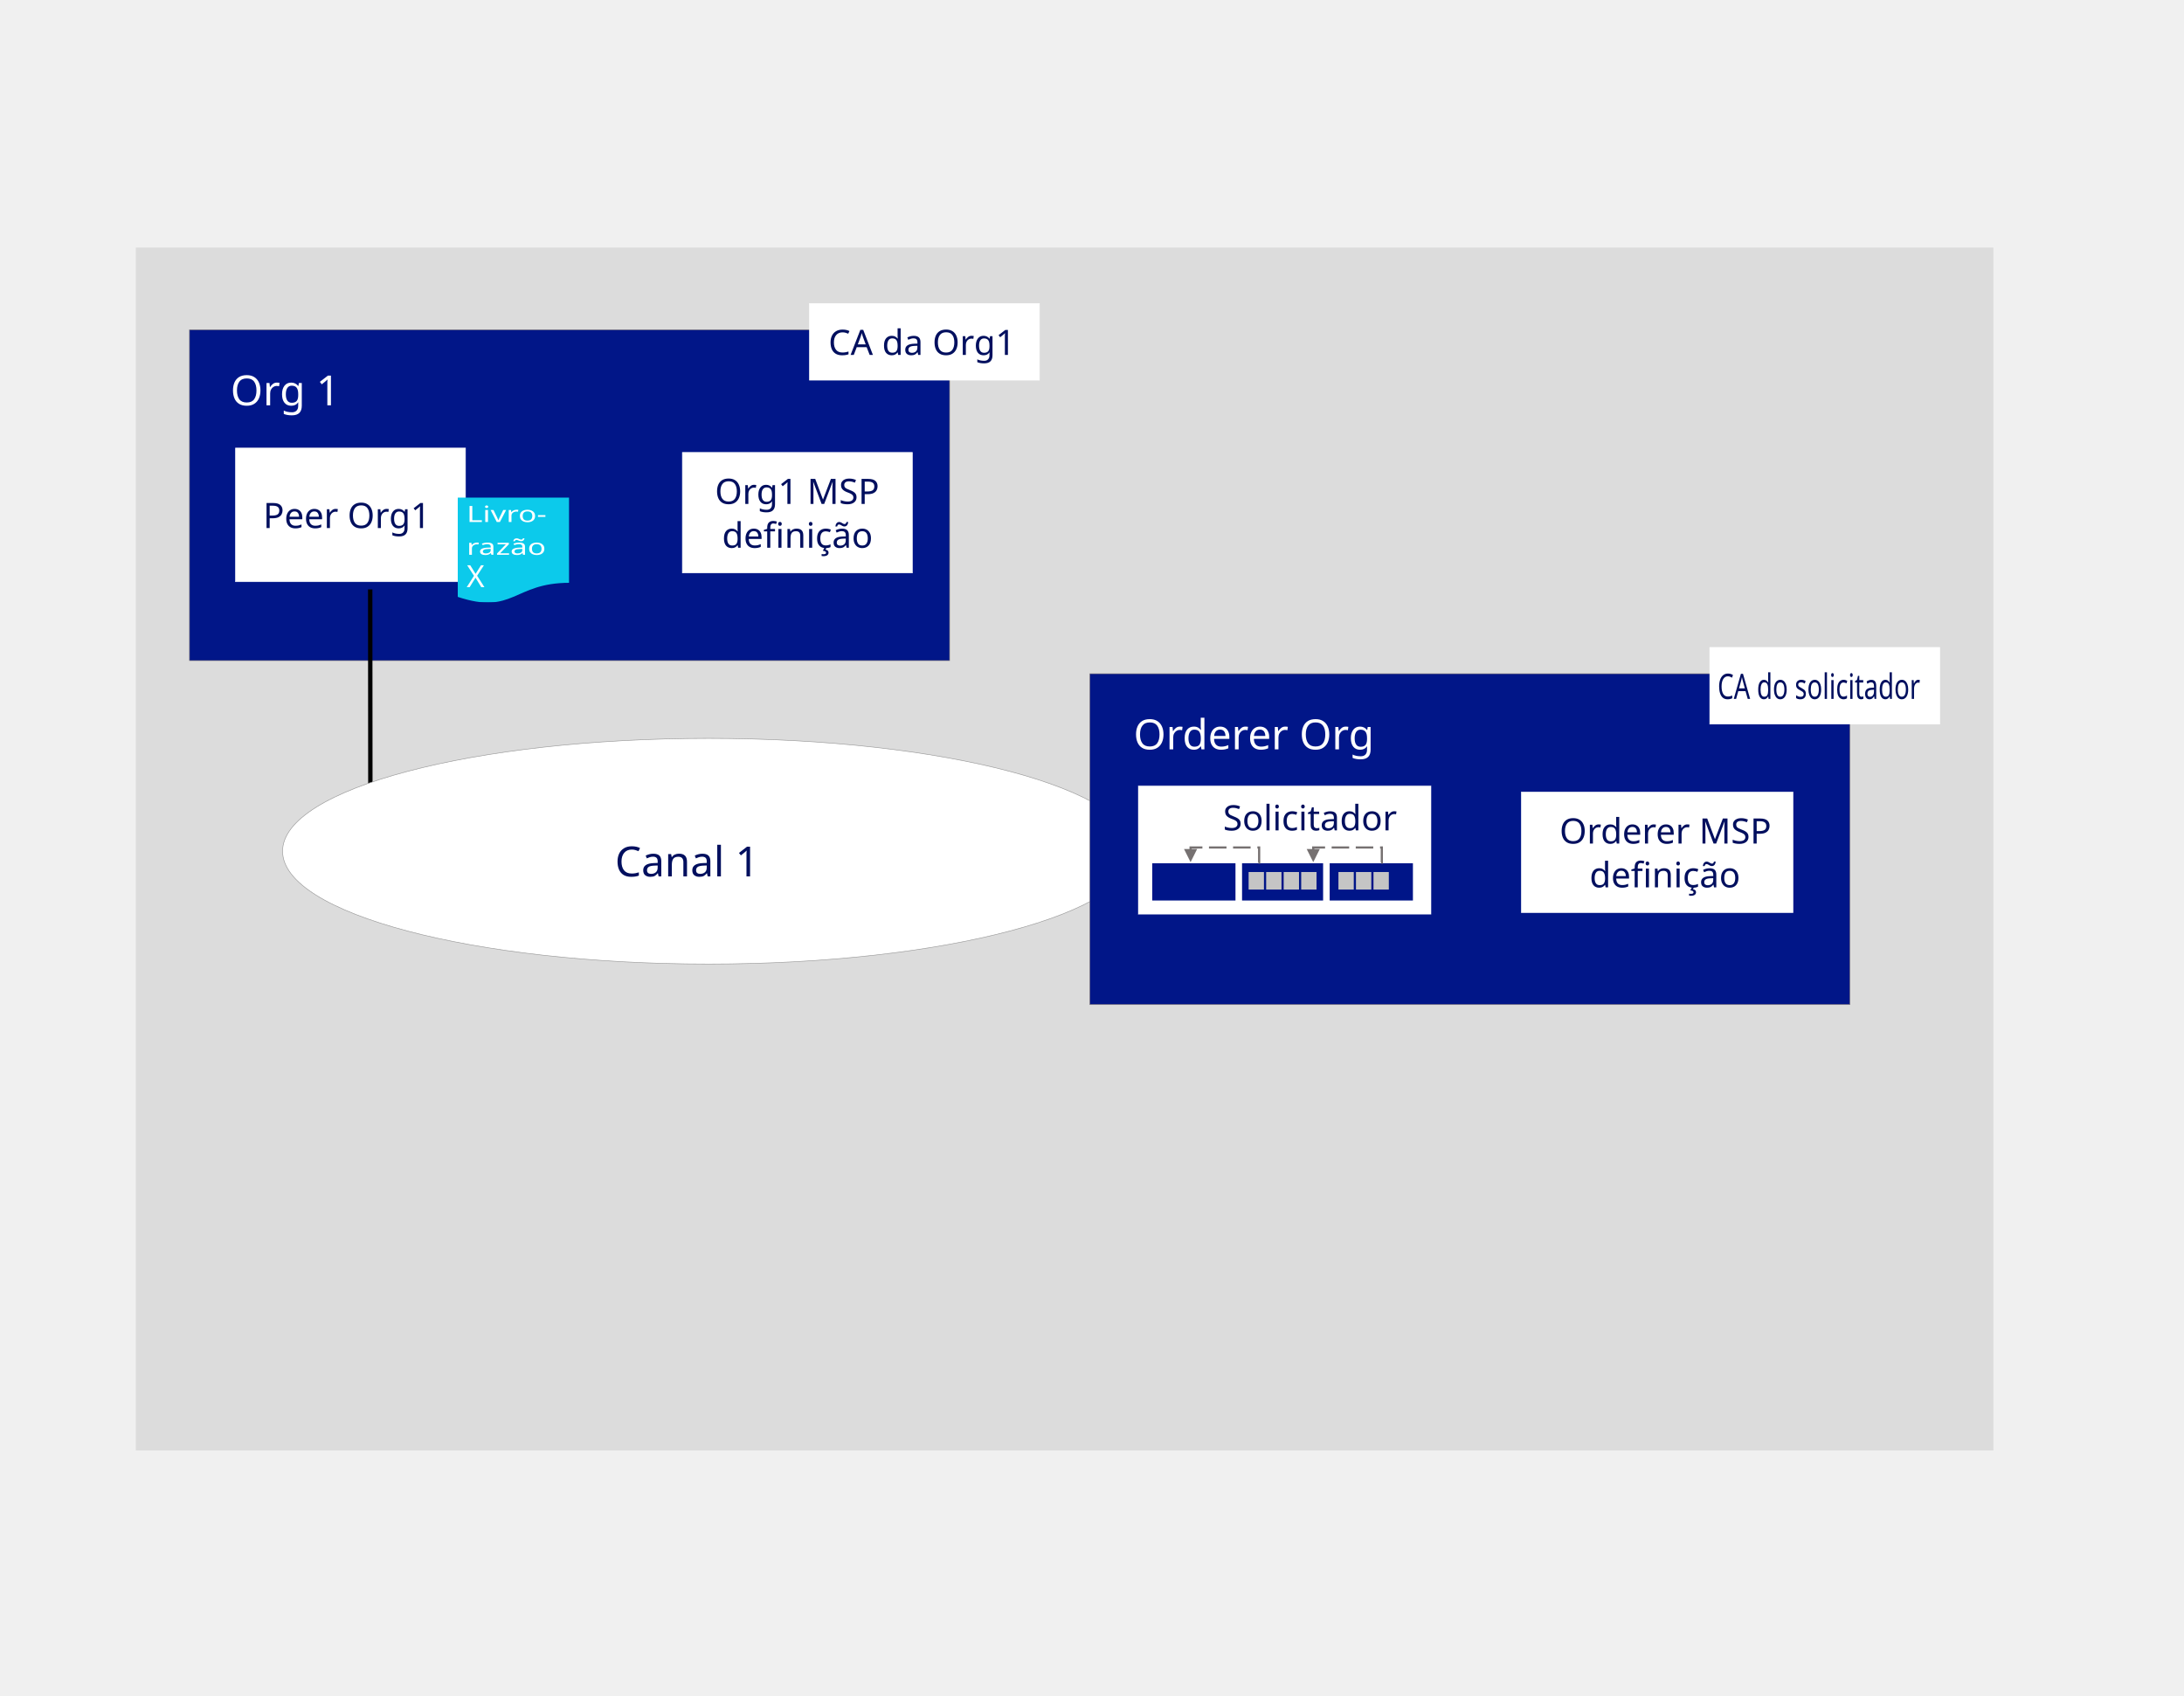
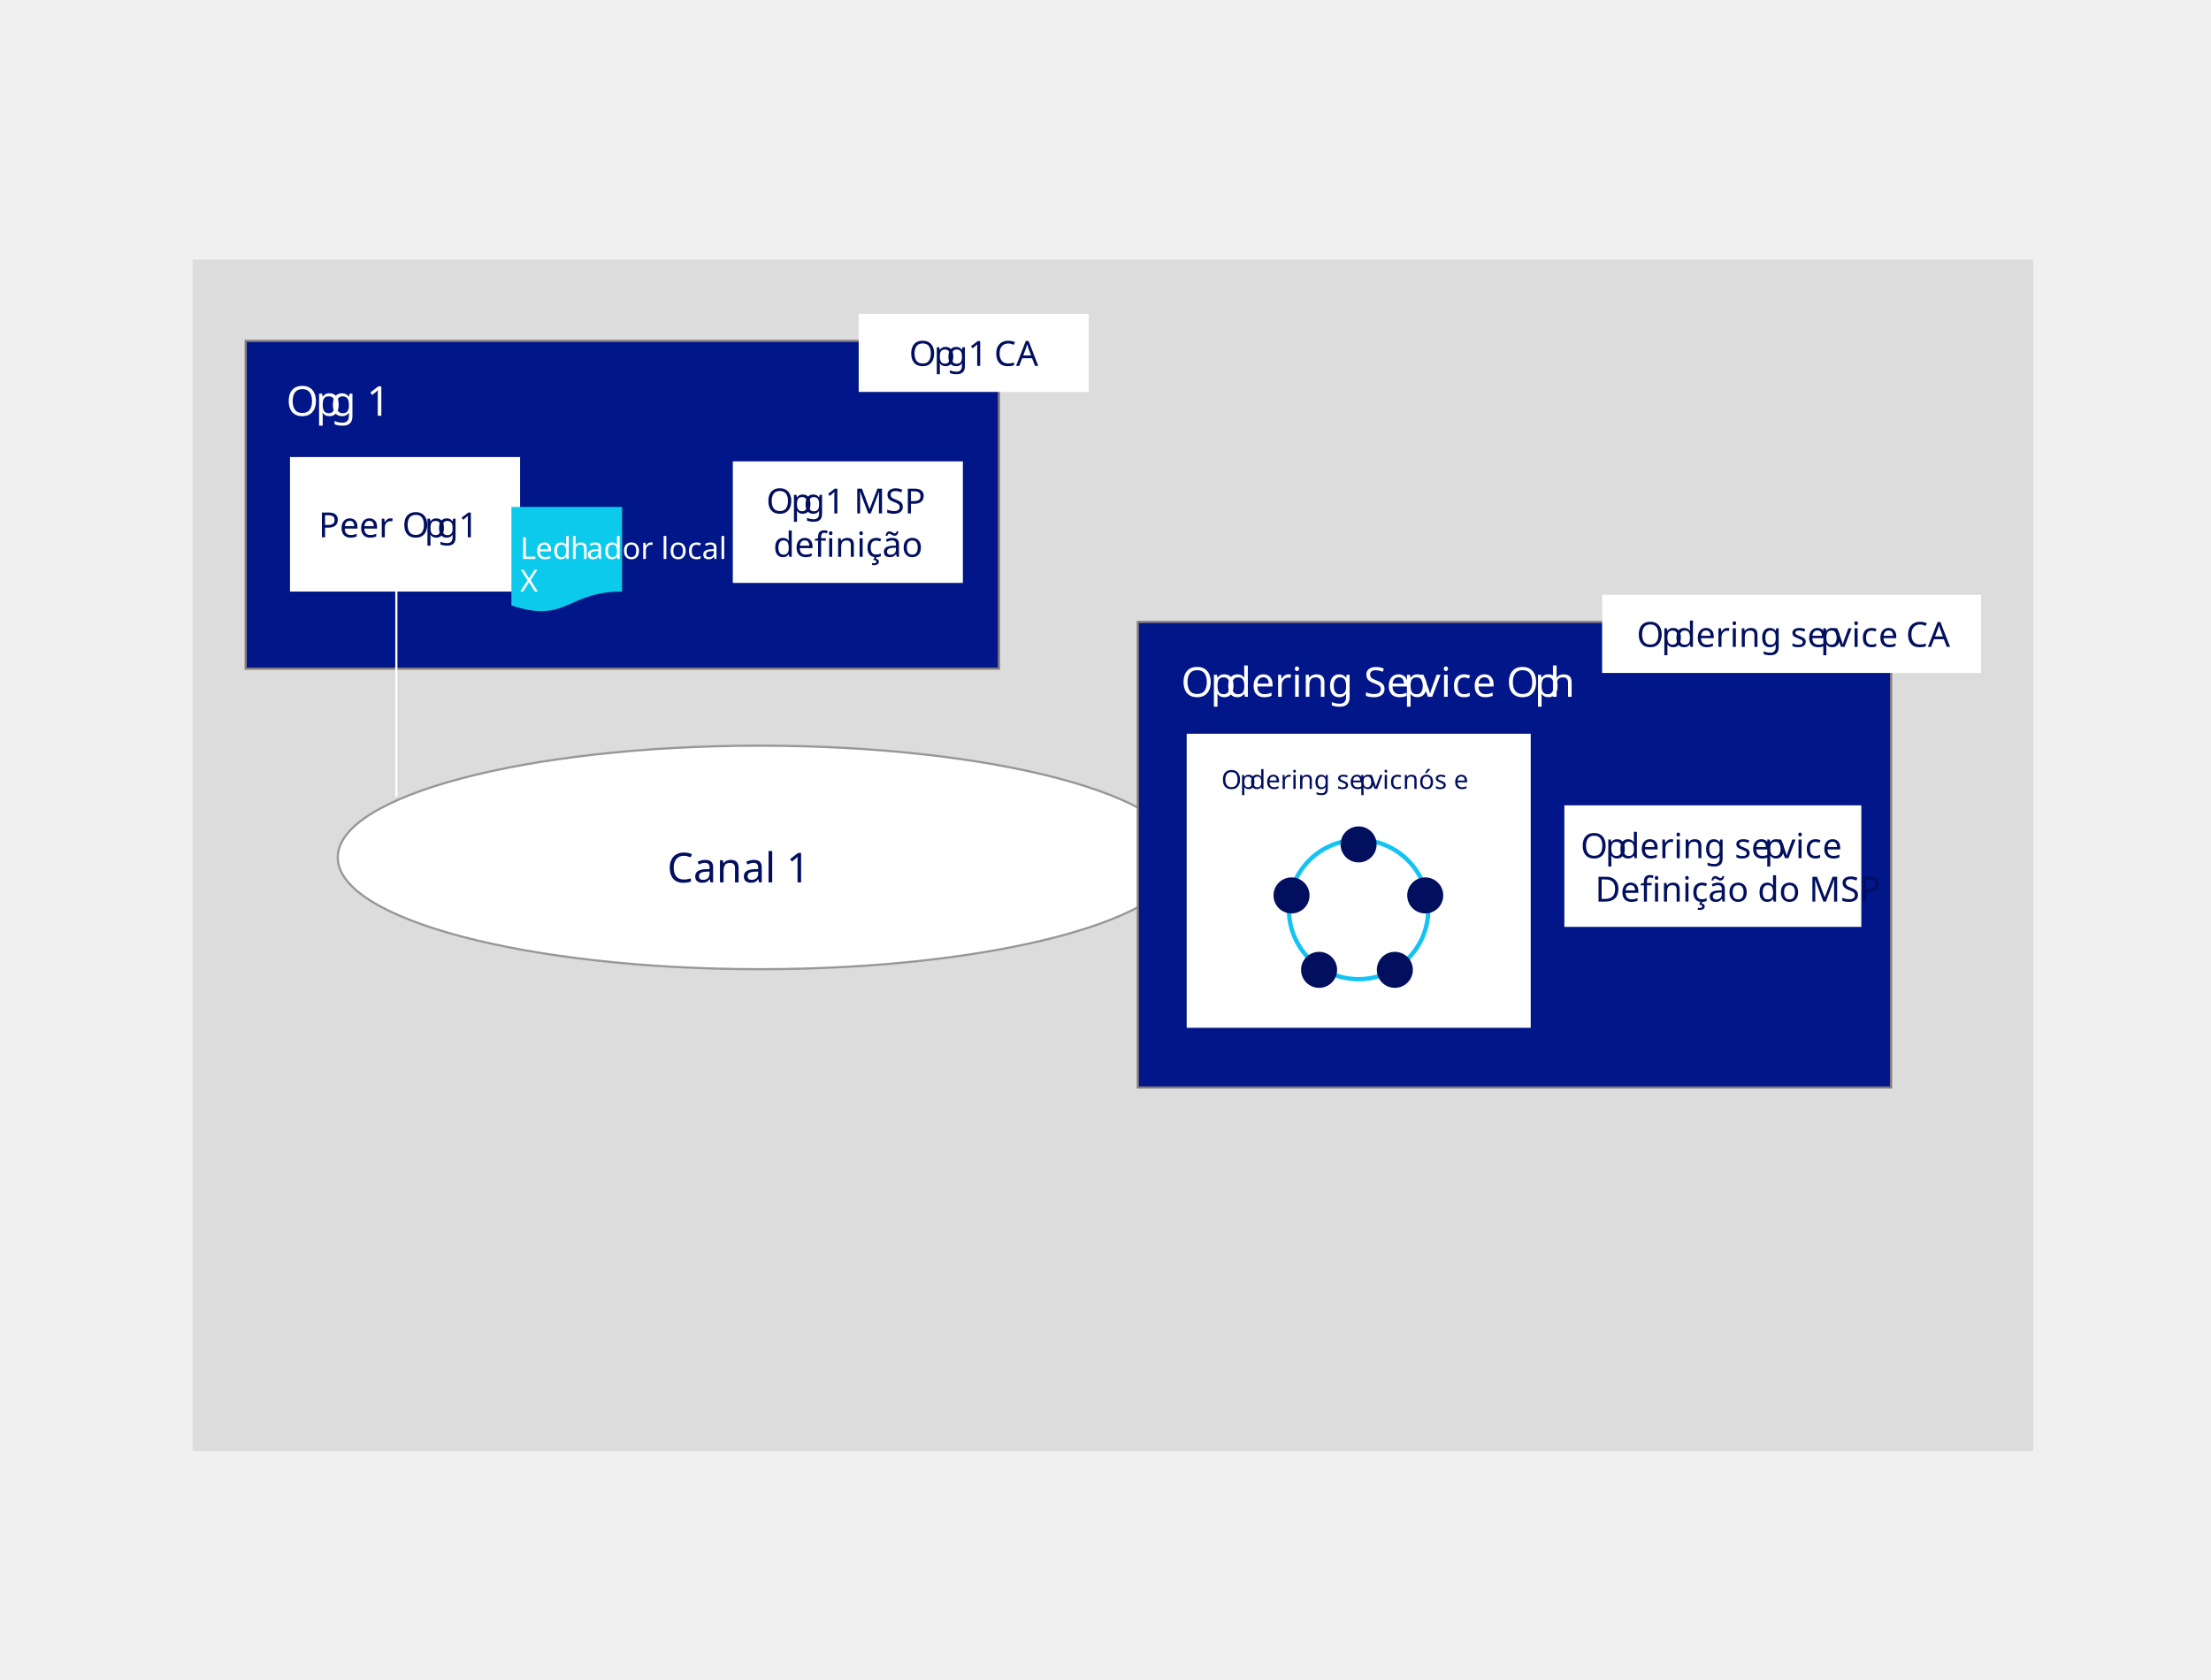
- <svg xmlns="http://www.w3.org/2000/svg" version="1.1" id="Layer_1" x="0px" y="0px" viewBox="0 0 997 774" style="enable-background:new 0 0 997 774;" xml:space="preserve">
-   <defs id="defs86" />
-   <style type="text/css" id="style3">
- 	.st0{fill:#DCDCDC;}
+ <svg xmlns="http://www.w3.org/2000/svg" version="1.1" id="Layer_1" x="0px" y="0px" viewBox="0 0 1018.6 774" style="enable-background:new 0 0 1018.6 774;" xml:space="preserve">
+   <style type="text/css">
+ 	.st0{fill:#DCDCDC;stroke:#DCDCDC;}
	.st1{fill:#5A6872;}
- 	.st2{fill:#011688;stroke:#857B7B;stroke-width:0.25;}
+ 	.st2{fill:#011688;stroke:#857B7B;}
	.st3{fill:#FFFFFF;}
	.st4{font-family:'IBMPlexSans-Medium';}
	.st5{font-size:19px;}
- 	.st6{fill:#FFFFFF;stroke:#FFFFFF;stroke-width:0.25;}
+ 	.st6{fill:#FFFFFF;stroke:#FFFFFF;}
	.st7{fill:#010F5E;}
	.st8{font-size:16px;}
- 	.st9{fill:#565656;stroke:#000000;stroke-miterlimit:10;}
- 	.st10{fill:#FFFFFF;stroke:#979797;stroke-width:0.25;}
- 	.st11{filter:url(#Adobe_OpacityMaskFilter);}
- 	.st12{mask:url(#mask-2_1_);fill:#0CCAEB;}
- 	.st13{font-size:14px;}
- 	.st14{filter:url(#Adobe_OpacityMaskFilter_1_);}
- 	.st15{mask:url(#mask-4_1_);fill:none;stroke:#001588;stroke-width:0.25;}
- 	.st16{fill:#001588;}
- 	.st17{fill:#C5C5C5;}
- 	.st18{fill:#767171;}
+ 	.st9{fill:#0CCAEB;}
+ 	.st10{font-size:14px;}
+ 	.st11{fill:#FFFFFF;stroke:#979797;}
+ 	.st12{fill:#011688;}
+ 	.st13{fill:none;stroke:#001588;}
+ 	.st14{fill:none;stroke:#FFFFFF;}
+ 	.st15{fill:none;stroke:#12C3F4;stroke-width:2;}
+ 	.st16{font-size:12px;}
</style>
-   <rect id="Rectangle" x="62" y="113" class="st0" width="848" height="549" />
-   <g id="UI-Icon_x2F_checkmark--outline_x2F__x24_ui-05" transform="translate(321, 255)">
-     <path id="Oval-2" class="st1" d="M8,14.5c3.6,0,6.5-2.9,6.5-6.5S11.6,1.5,8,1.5S1.5,4.4,1.5,8S4.4,14.5,8,14.5z M8,16   c-4.4,0-8-3.6-8-8s3.6-8,8-8s8,3.6,8,8S12.4,16,8,16z" />
-     <polygon id="check" class="st1" points="11.3,4.7 12.7,6.1 6.8,12 3.3,8.6 4.7,7.2 6.8,9.2  " />
+   <rect id="Rectangle" x="89.2" y="120.1" class="st0" width="847" height="548" />
+   <g id="UI-Icon_checkmark--outline_ui-05">
+     <path id="Oval-2" class="st1" d="M355.6,276.1c3.6,0,6.5-2.9,6.5-6.5s-2.9-6.5-6.5-6.5s-6.5,2.9-6.5,6.5l0,0   C349.1,273.2,352,276.1,355.6,276.1L355.6,276.1z M355.6,277.6c-4.4,0-8-3.6-8-8s3.6-8,8-8s8,3.6,8,8S360.1,277.6,355.6,277.6z" />
+     <polygon id="check" class="st1" points="359,266.3 360.4,267.7 354.5,273.6 351,270.2 352.4,268.8 354.5,270.8  " />
  </g>
-   <rect id="Rectangle_1_" x="86.5" y="150.5" class="st2" width="347" height="151" />
-   <text transform="matrix(1 0 0 1 105.206 185)" class="st3 st4 st5" id="text10">Org 1</text>
-   <rect id="Rectangle_2_" x="369.5" y="138.5" class="st6" width="105" height="35" />
-   <text class="st7 st4 st8" id="text13" x="378.176" y="162" style="font-size:16px;font-family:IBMPlexSans-Medium;fill:#010f5e">CA da Org1</text>
-   <rect id="Rectangle_3_" x="311.5" y="206.5" class="st6" width="105" height="55" />
-   <text transform="matrix(1 0 0 1 326.368 230)" class="st7 st4 st8" id="text16">Org1 MSP </text>
-   <text transform="matrix(1 0 0 1 329.616 250)" class="st7 st4 st8" id="text18">definição</text>
-   <rect id="Rectangle_4_" x="107.5" y="204.5" class="st6" width="105" height="61" />
-   <text transform="matrix(1 0 0 1 120.124 241)" class="st7 st4 st8" id="text21">Peer Org1</text>
-   <path id="Line-2" class="st9" d="M168.6,401.5L168.5,270l0-0.5l1,0l0,0.5l0.1,131.5l4,0l-4.5,9l-4.5-9L168.6,401.5z" />
-   <ellipse id="Oval" class="st10" cx="323.5" cy="388.5" rx="194.5" ry="51.5" />
-   <text transform="matrix(1 0 0 1 280.7465 400)" class="st7 st4 st5" id="text25">Canal 1</text>
-   <rect id="Rectangle_5_" x="497.5" y="307.5" class="st2" width="347" height="151" />
-   <text transform="matrix(1 0 0 1 517.447 342)" class="st3 st4 st5" id="text28">Orderer Org</text>
-   <rect id="Rectangle_6_" x="780.5" y="295.5" class="st6" width="105" height="35" />
-   <text transform="scale(0.8551658,1.169364)" class="st7 st4 st8" id="text31" x="916.868" y="272.798" style="font-size:13.683px;font-family:IBMPlexSans-Medium;fill:#010f5e">CA do solicitador</text>
-   <rect id="Rectangle_7_" x="694.5" y="361.5" class="st6" width="124" height="55" />
-   <text transform="matrix(1 0 0 1 711.92 385)" class="st7 st4 st8" id="text34">Orderer MSP </text>
-   <text transform="matrix(1 0 0 1 725.616 405)" class="st7 st4 st8" id="text36">definição</text>
-   <g id="Group-3" transform="translate(208, 227)">
-     <g id="Clip-2">
- 	</g>
-     <defs id="defs40">
-       <filter id="Adobe_OpacityMaskFilter" filterUnits="userSpaceOnUse" x="0.9" y="0" width="51" height="48">
-         <feColorMatrix type="matrix" values="1 0 0 0 0  0 1 0 0 0  0 0 1 0 0  0 0 0 1 0" id="feColorMatrix43" />
-       </filter>
-     </defs>
-     <mask maskUnits="userSpaceOnUse" x="0.9" y="0" width="51" height="48" id="mask-2_1_">
-       <g class="st11" id="g46">
-         <polygon id="path-1_1_" class="st3" points="0.9,0 51.9,0 51.9,48 0.9,48    " />
-       </g>
-     </mask>
-     <path id="Fill-1" class="st12" d="M0.9,0h51v39c-25.5,0-25.5,14.9-51,6.4V0z" mask="url(#mask-2_1_)" />
+   <rect id="Rectangle-2" x="113.2" y="157.1" class="st2" width="347" height="151" />
+   <text transform="matrix(1 0 0 1 131.86 191.59)" class="st3 st4 st5">O</text>
+   <text transform="matrix(1 0 0 1 145.39 191.59)" class="st3 st4 st5">p</text>
+   <text transform="matrix(1 0 0 1 152.3 191.59)" class="st3 st4 st5">g 1</text>
+   <rect id="Rectangle-3" x="396.1" y="145.1" class="st6" width="105" height="35" />
+   <text transform="matrix(1 0 0 1 418.83 168.59)" class="st7 st4 st8">O</text>
+   <text transform="matrix(1 0 0 1 430.22 168.59)" class="st7 st4 st8">p</text>
+   <text transform="matrix(1 0 0 1 436.05 168.59)" class="st7 st4 st8">g1 </text>
+   <text transform="matrix(1 0 0 1 458.01 168.59)" class="st7 st4 st8">C</text>
+   <text transform="matrix(1 0 0 1 468.11 168.59)" class="st7 st4 st8">A</text>
+   <rect id="Rectangle-4" x="338.1" y="213.1" class="st6" width="105" height="55" />
+   <text transform="matrix(1 0 0 1 353.02 236.59)" class="st7 st4 st8">O</text>
+   <text transform="matrix(1 0 0 1 364.41 236.59)" class="st7 st4 st8">p</text>
+   <text transform="matrix(1 0 0 1 370.24 236.59)" class="st7 st4 st8">g1 MSP</text>
+   <text transform="matrix(1 0 0 1 356.27 256.59)" class="st7 st4 st8">definição</text>
+   <rect id="Rectangle-9" x="134.1" y="211.1" class="st6" width="105" height="61" />
+   <g id="Group-3">
+     <path id="Fill-1" class="st9" d="M235.6,233.6h51v39c-25.5,0-25.5,14.9-51,6.4V233.6z" />
  </g>
-   <text class="st3 st4 st13" id="text50" x="182.172" y="278.566" style="font-style:normal;font-variant:normal;font-weight:normal;font-stretch:normal;font-size:11.974px;line-height:125%;font-family:IBMPlexSans-Medium;-inkscape-font-specification:'IBMPlexSans-Medium, Normal';text-align:start;writing-mode:lr-tb;text-anchor:start;fill:#ffffff" transform="scale(1.169226,0.8552664)">
-     <tspan id="tspan4216" x="182.172" y="278.566">Livro-</tspan>
-     <tspan id="tspan4218" x="182.172" y="296.066">razão</tspan>
-   </text>
-   <text transform="matrix(1 0 0 1 256.6936 251)" class="st3 st4 st13" id="text52"> </text>
-   <text class="st3 st4 st13" id="text54" x="213" y="268" style="font-size:14px;font-family:IBMPlexSans-Medium;fill:#ffffff">X</text>
-   <g id="Group-18" transform="translate(518, 357)">
+   <text transform="matrix(1 0 0 1 146.77 247.59)" class="st7 st4 st8">P</text>
+   <text transform="matrix(1 0 0 1 156.48 247.59)" class="st7 st4 st8">eer O</text>
+   <text transform="matrix(1 0 0 1 195.57 247.59)" class="st7 st4 st8">p</text>
+   <text transform="matrix(1 0 0 1 201.39 247.59)" class="st7 st4 st8">g1</text>
+   <text transform="matrix(1 0 0 1 239.65 257.59)" class="st3 st4 st10">L</text>
+   <text transform="matrix(1 0 0 1 246.69 257.59)" class="st3 st4 st10">ed</text>
+   <text transform="matrix(1 0 0 1 262.76 257.59)" class="st3 st4 st10">h</text>
+   <text transform="matrix(1 0 0 1 270.2 257.59)" class="st3 st4 st10">ador local</text>
+   <text transform="matrix(1 0 0 1 239.65 272.59)" class="st3 st4 st10">X</text>
+   <ellipse id="Oval" class="st11" cx="350.1" cy="395.1" rx="194.5" ry="51.5" />
+   <text transform="matrix(1 0 0 1 307.4 406.59)" class="st7 st4 st5">Canal 1</text>
+   <rect id="Rectangle-10" x="524.2" y="286.6" class="st2" width="347" height="214.5" />
+   <text transform="matrix(1 0 0 1 544.1 321.09)" class="st3 st4 st5">O</text>
+   <text transform="matrix(1 0 0 1 557.63 321.09)" class="st3 st4 st5">p</text>
+   <text transform="matrix(1 0 0 1 564.81 321.09)" class="st3 st4 st5">dering Se</text>
+   <text transform="matrix(1 0 0 1 646.5699 321.09)" class="st3 st4 st5">p</text>
+   <text transform="matrix(1 0 0 1 654.01 321.09)" class="st3 st4 st5">vi</text>
+   <text transform="matrix(1 0 0 1 668.78 321.09)" class="st3 st4 st5">c</text>
+   <text transform="matrix(1 0 0 1 678.35 321.09)" class="st3 st4 st5">e O</text>
+   <text transform="matrix(1 0 0 1 706.93 321.09)" class="st3 st4 st5">p</text>
+   <text transform="matrix(1 0 0 1 713.84 321.09)" class="st3 st4 st5">h</text>
+   <rect id="Rectangle-11" x="738.6" y="274.6" class="st6" width="173.6" height="35" />
+   <text transform="matrix(1 0 0 1 754.02 298.09)" class="st7 st4 st8">O</text>
+   <text transform="matrix(1 0 0 1 765.41 298.09)" class="st7 st4 st8">p</text>
+   <text transform="matrix(1 0 0 1 771.46 298.09)" class="st7 st4 st8">dering se</text>
+   <text transform="matrix(1 0 0 1 838.64 298.09)" class="st7 st4 st8">p</text>
+   <text transform="matrix(1 0 0 1 844.91 298.09)" class="st7 st4 st8">vi</text>
+   <text transform="matrix(1 0 0 1 857.35 298.09)" class="st7 st4 st8">c</text>
+   <text transform="matrix(1 0 0 1 865.41 298.09)" class="st7 st4 st8">e </text>
+   <text transform="matrix(1 0 0 1 878.08 298.09)" class="st7 st4 st8">C</text>
+   <text transform="matrix(1 0 0 1 888.1801 298.09)" class="st7 st4 st8">A</text>
+   <rect id="Rectangle-12" x="721.2" y="371.6" class="st6" width="135.8" height="55" />
+   <text transform="matrix(1 0 0 1 728.19 395.44)" class="st7 st4 st8">O</text>
+   <text transform="matrix(1 0 0 1 739.58 395.44)" class="st7 st4 st8">p</text>
+   <text transform="matrix(1 0 0 1 745.63 395.44)" class="st7 st4 st8">dering se</text>
+   <text transform="matrix(1 0 0 1 812.81 395.44)" class="st7 st4 st8">p</text>
+   <text transform="matrix(1 0 0 1 819.08 395.44)" class="st7 st4 st8">vi</text>
+   <text transform="matrix(1 0 0 1 831.52 395.44)" class="st7 st4 st8">c</text>
+   <text transform="matrix(1 0 0 1 839.58 395.44)" class="st7 st4 st8">e</text>
+   <text transform="matrix(1 0 0 1 734.89 415.44)" class="st7 st4 st8">Definição do MSP</text>
+   <rect id="Rectangle-13" x="552.7" y="408.6" class="st12" width="10" height="10" />
+   <g id="Group-18">
    <g id="Group-5">
-       <polygon id="Fill-1_1_" class="st3" points="1.5,1.5 135.5,1.5 135.5,60.5 1.5,60.5   " />
-       <g id="Clip-4">
- 		</g>
-       <defs id="defs60">
-         <filter id="Adobe_OpacityMaskFilter_1_" filterUnits="userSpaceOnUse" x="1.4" y="1.4" width="134.2" height="59.2">
-           <feColorMatrix type="matrix" values="1 0 0 0 0  0 1 0 0 0  0 0 1 0 0  0 0 0 1 0" id="feColorMatrix63" />
-         </filter>
-       </defs>
-       <mask maskUnits="userSpaceOnUse" x="1.4" y="1.4" width="134.2" height="59.2" id="mask-4_1_">
-         <g class="st14" id="g66">
-           <polygon id="path-3_1_" class="st3" points="0,62 137,62 137,0 0,0     " />
-         </g>
-       </mask>
-       <polygon id="Stroke-3" class="st15" points="1.5,60.5 135.5,60.5 135.5,1.5 1.5,1.5   " mask="url(#mask-4_1_)" />
+       <polygon id="Fill-1-3" class="st3" points="546.2,337.6 705.7,337.6 705.7,474.1 546.2,474.1   " />
+       <polygon id="Stroke-3" class="st13" points="546.2,474.1 705.7,474.1 705.7,337.6 546.2,337.6   " />
    </g>
-     <polygon id="Fill-6" class="st16" points="8,54 46,54 46,37 8,37  " />
-     <polygon id="Fill-7" class="st16" points="89,54 127,54 127,37 89,37  " />
-     <polygon id="Fill-8" class="st16" points="49,54 86,54 86,37 49,37  " />
-     <polygon id="Fill-9" class="st17" points="52,49 59,49 59,41 52,41  " />
-     <polygon id="Fill-10" class="st17" points="60,49 67,49 67,41 60,41  " />
-     <polygon id="Fill-11" class="st17" points="68,49 75,49 75,41 68,41  " />
-     <polygon id="Fill-12" class="st17" points="76,49 83,49 83,41 76,41  " />
-     <path id="Fill-13" class="st18" d="M56.5,36.2h0.3l-0.5,0.5v-6.9l0.5,0.5h-0.8v-1h1.3v7.9h-0.8V36.2z M44.9,30.3h8v-1h-8V30.3z    M33.9,30.3h8v-1h-8V30.3z M30.9,30.3h-5.4l0.5-0.5v1.7h-1v-2.2h5.9V30.3z M28.5,30.5l-3,6l-3-6H28.5z" />
-     <path id="Fill-14" class="st18" d="M112.5,36.2h0.3l-0.5,0.5v-6.9l0.5,0.5h-0.8v-1h1.3v7.9h-0.8V36.2z M100.9,30.3h8v-1h-8V30.3z    M89.9,30.3h8v-1h-8V30.3z M86.9,30.3h-5.4l0.5-0.5v1.7h-1v-2.2h5.9V30.3z M84.5,30.5l-3,6l-3-6H84.5z" />
-     <polygon id="Fill-15" class="st17" points="93,49 100,49 100,41 93,41  " />
-     <polygon id="Fill-16" class="st17" points="101,49 108,49 108,41 101,41  " />
-     <polygon id="Fill-17" class="st17" points="109,49 116,49 116,41 109,41  " />
  </g>
-   <text transform="matrix(1 0 0 1 558.324 379)" class="st7 st4 st8" id="text82">Solicitador</text>
+   <line class="st14" x1="182.6" y1="272.1" x2="182.6" y2="367.1" />
+   <circle class="st15" cx="625.9" cy="419.1" r="32.1" />
+   <circle class="st7" cx="595" cy="412.6" r="8.3" />
+   <circle class="st7" cx="625.9" cy="389.1" r="8.3" />
+   <circle class="st7" cx="656.6" cy="412.6" r="8.3" />
+   <circle class="st7" cx="607.7" cy="446.9" r="8.3" />
+   <circle class="st7" cx="642.6" cy="446.9" r="8.3" />
+   <text transform="matrix(1 0 0 1 562.65 363.52)" class="st7 st4 st16">O</text>
+   <text transform="matrix(1 0 0 1 571.19 363.52)" class="st7 st4 st16">p</text>
+   <text transform="matrix(1 0 0 1 575.73 363.52)" class="st7 st4 st16">dering se</text>
+   <text transform="matrix(1 0 0 1 626.12 363.52)" class="st7 st4 st16">p</text>
+   <text transform="matrix(1 0 0 1 630.82 363.52)" class="st7 st4 st16">vi</text>
+   <text transform="matrix(1 0 0 1 640.15 363.52)" class="st7 st4 st16">c</text>
+   <text transform="matrix(1 0 0 1 646.19 363.52)" class="st7 st4 st16">nós e</text>
</svg>
